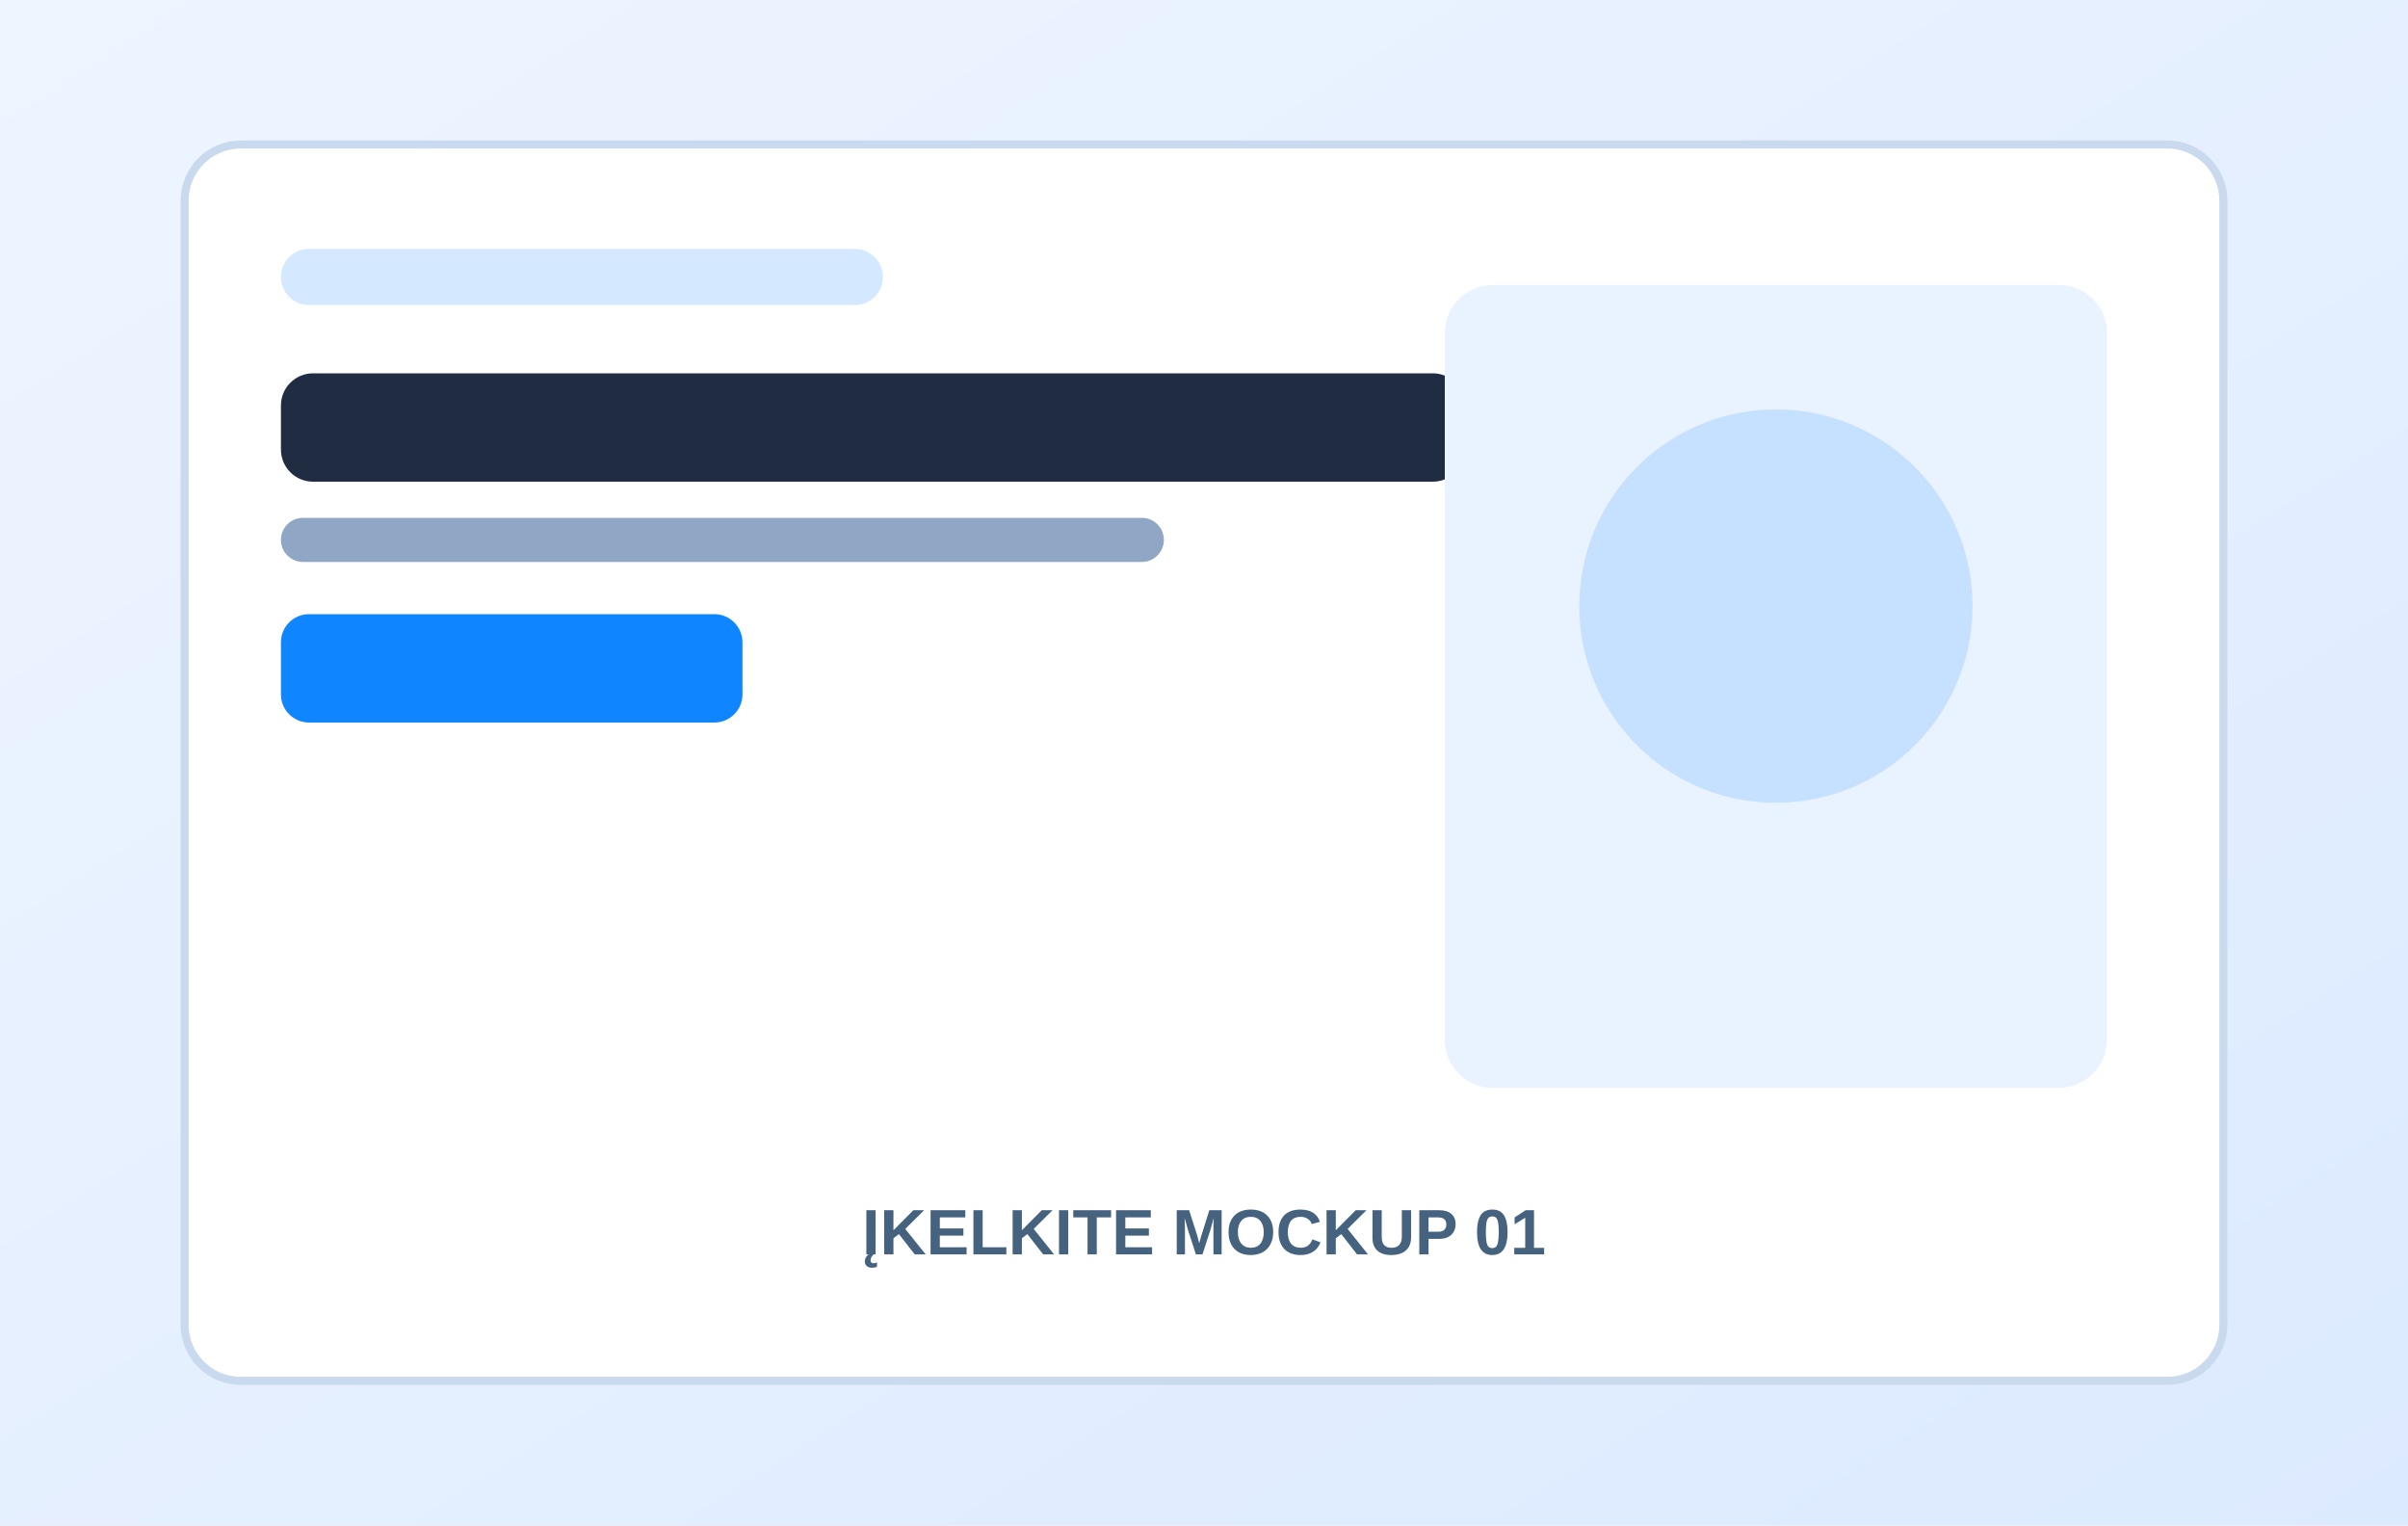
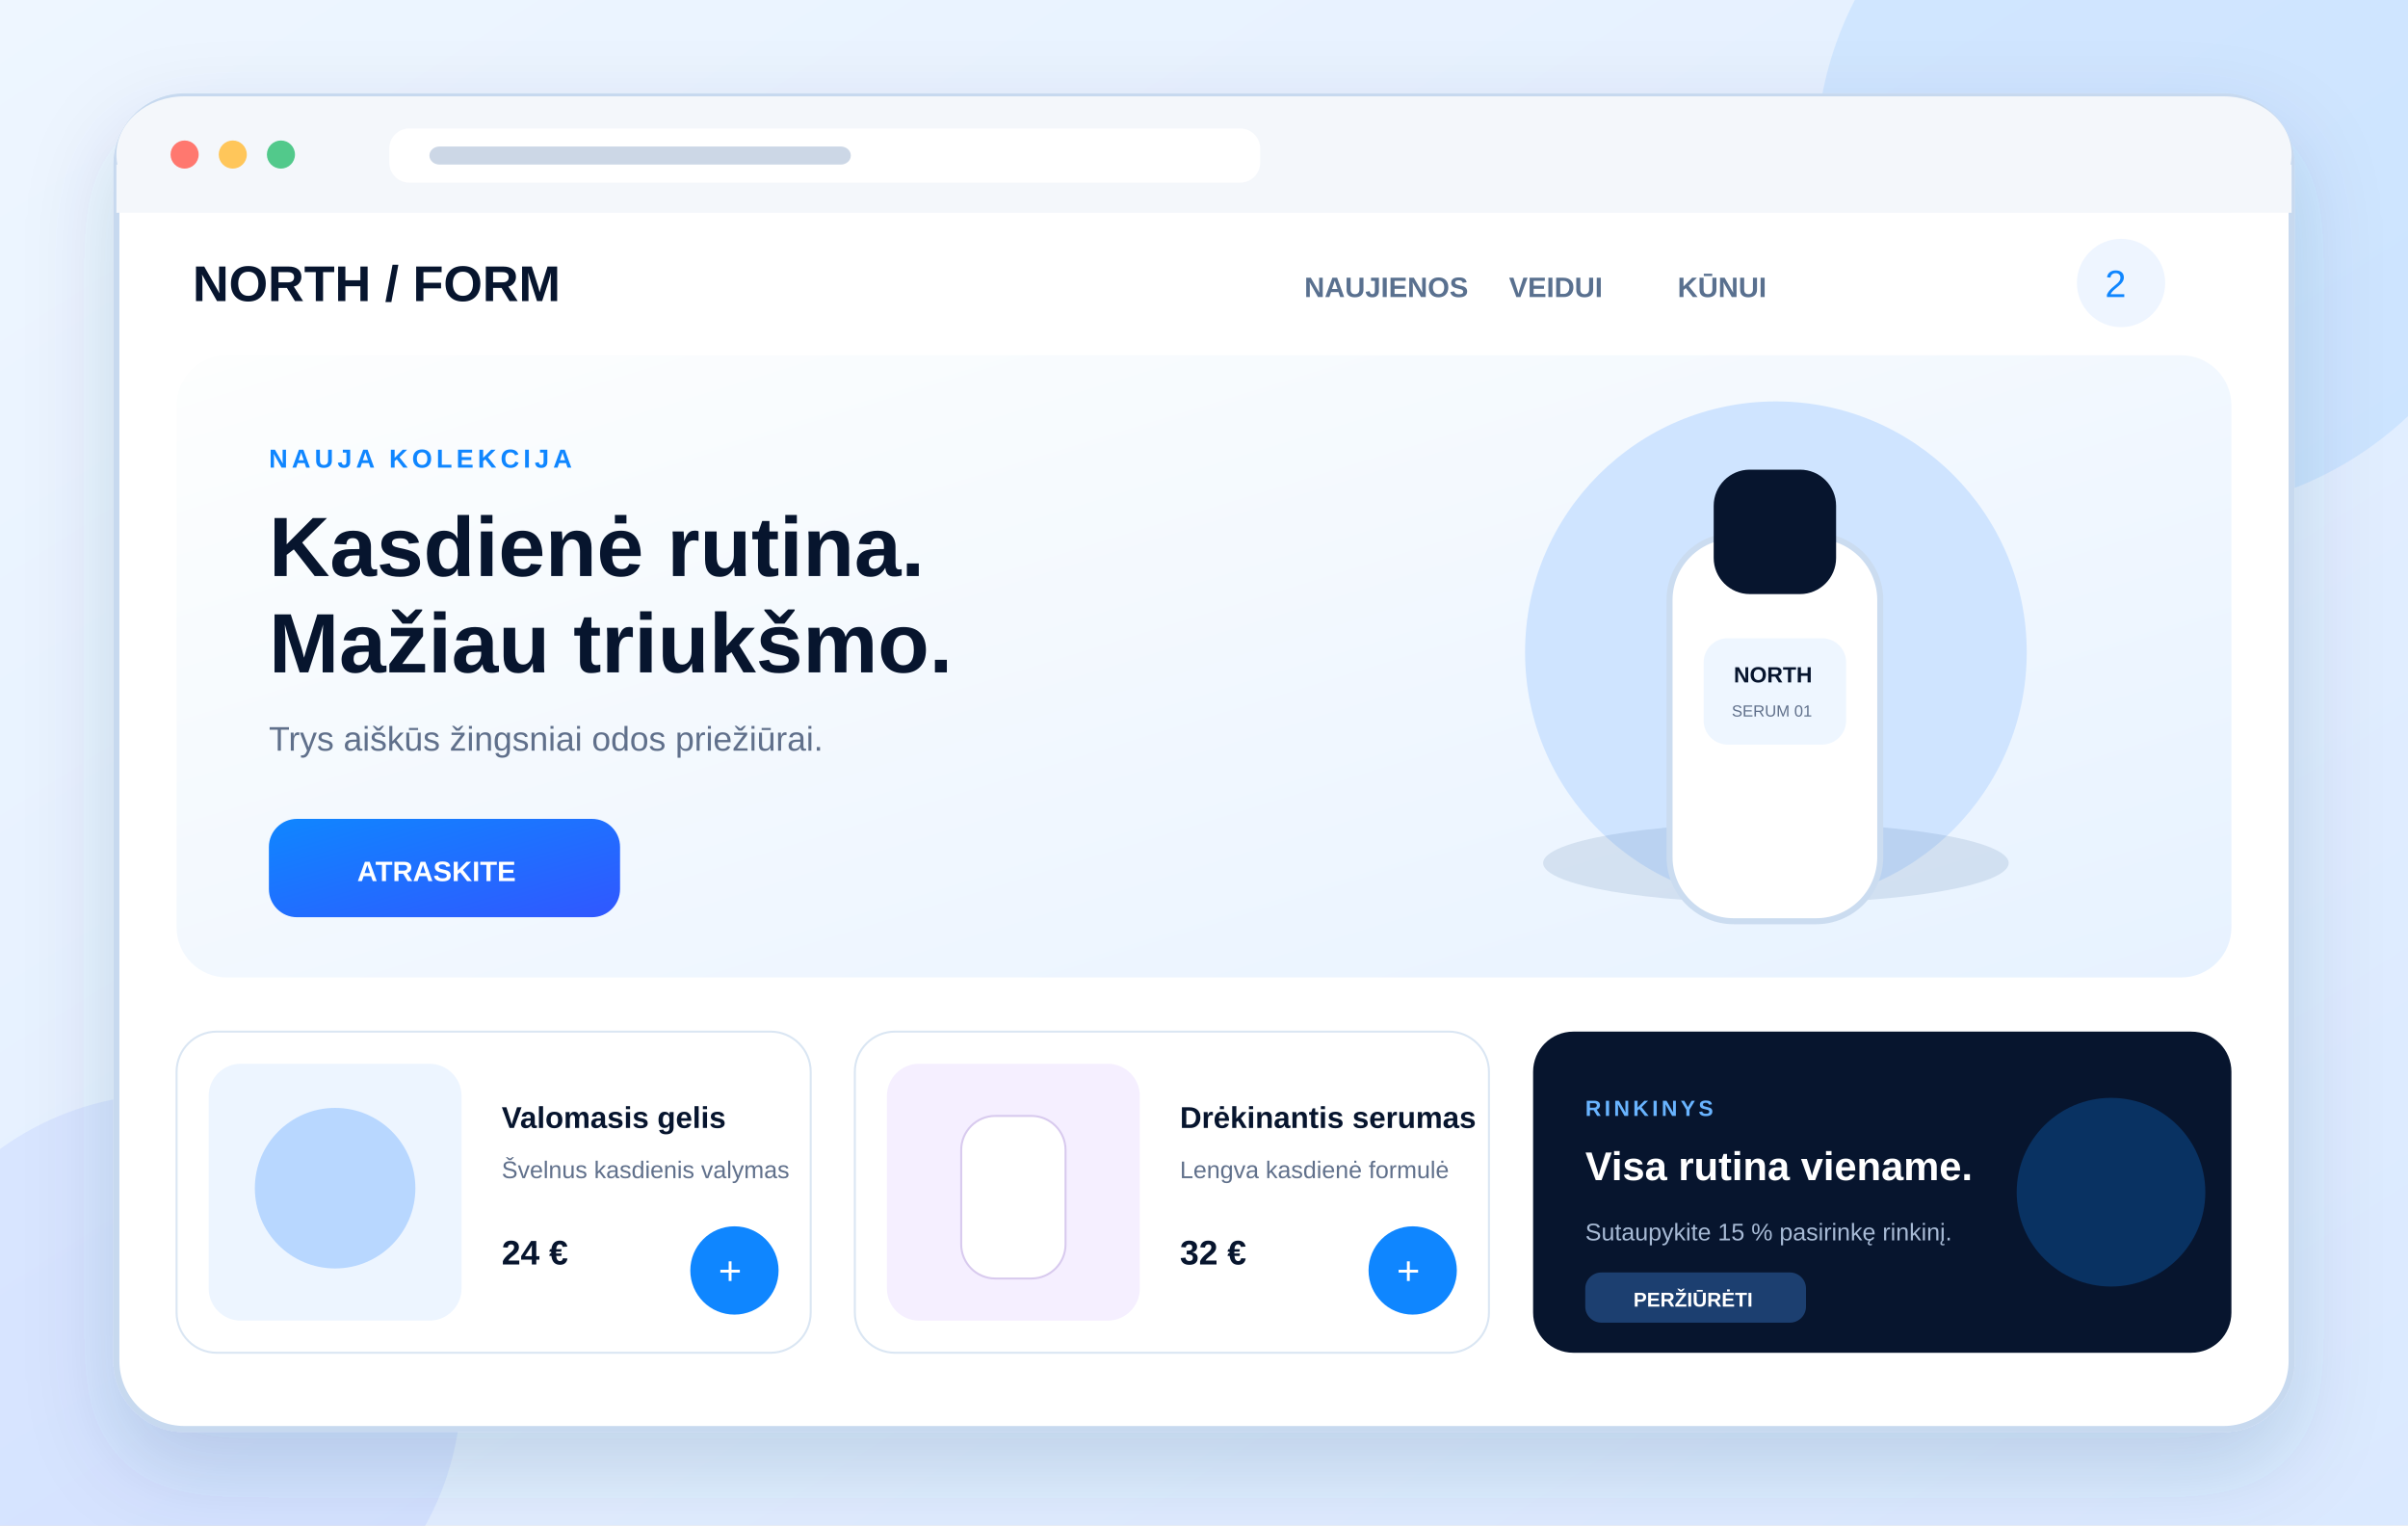
- <svg xmlns="http://www.w3.org/2000/svg" viewBox="0 0 1200 760">
+ <svg xmlns="http://www.w3.org/2000/svg" viewBox="0 0 1200 760" role="img" aria-labelledby="t d">
  <defs>
-     <linearGradient id="g" x1="0" y1="0" x2="1" y2="1">
-       <stop stop-color="#eef5ff" />
-       <stop offset="1" stop-color="#dceaff" />
+     <linearGradient id="bg" x1="0" y1="0" x2="1" y2="1">
+       <stop stop-color="#eef6ff" />
+       <stop offset="1" stop-color="#dae9ff" />
    </linearGradient>
+     <linearGradient id="hero" x1="0" y1="0" x2="1" y2="1">
+       <stop stop-color="#fdfefe" />
+       <stop offset="1" stop-color="#e7f2ff" />
+     </linearGradient>
+     <linearGradient id="blue" x1="0" y1="0" x2="1" y2="1">
+       <stop stop-color="#0f86ff" />
+       <stop offset="1" stop-color="#3157ff" />
+     </linearGradient>
+     <filter id="shadow" x="-30%" y="-30%" width="160%" height="160%">
+       <feDropShadow dx="0" dy="18" stdDeviation="22" flood-color="#173a6c" flood-opacity=".16" />
+     </filter>
+     <filter id="soft" x="-30%" y="-30%" width="160%" height="160%">
+       <feGaussianBlur stdDeviation="24" />
+     </filter>
  </defs>
-   <rect width="1200" height="760" fill="url(#g)" />
-   <rect x="92" y="72" width="1016" height="616" rx="28" fill="#fff" stroke="#c9d9ee" stroke-width="4" />
-   <rect x="140" y="124" width="300" height="28" rx="14" fill="#0f86ff" opacity=".18" />
-   <rect x="140" y="186" width="590" height="54" rx="16" fill="#07152e" opacity=".9" />
-   <rect x="140" y="258" width="440" height="22" rx="11" fill="#8fa6c4" />
-   <rect x="140" y="306" width="230" height="54" rx="14" fill="#0f86ff" />
-   <rect x="720" y="142" width="330" height="400" rx="24" fill="#e9f2ff" />
-   <circle cx="885" cy="302" r="98" fill="#0f86ff" opacity=".16" />
-   <text x="600" y="625" text-anchor="middle" font-family="Arial,sans-serif" font-size="32" font-weight="700" fill="#45627f">ĮKELKITE MOCKUP 01</text>
+   <rect width="1200" height="760" fill="url(#bg)" />
+   <circle cx="1080" cy="80" r="175" fill="#0f86ff" opacity=".10" />
+   <circle cx="85" cy="690" r="145" fill="#3157ff" opacity=".08" />
+   <g filter="url(#shadow)">
+     <rect x="58" y="48" width="1084" height="664" rx="34" fill="#fff" stroke="#c7d9ef" stroke-width="3" />
+   </g>
+   <rect x="58" y="48" width="1084" height="58" rx="34" fill="#f4f7fb" />
+   <rect x="58" y="82" width="1084" height="24" fill="#f4f7fb" />
+   <circle cx="92" cy="77" r="7" fill="#ff786f" />
+   <circle cx="116" cy="77" r="7" fill="#ffc65a" />
+   <circle cx="140" cy="77" r="7" fill="#52c98b" />
+   <rect x="194" y="64" width="434" height="27" rx="10" fill="#fff" />
+   <rect x="214" y="73" width="210" height="9" rx="5" fill="#ccd7e6" />
+   <g font-family="Arial,sans-serif">
+     <text x="96" y="150" fill="#07152e" font-size="25" font-weight="800">NORTH / FORM</text>
+     <text x="650" y="148" fill="#59708f" font-size="14" font-weight="700">NAUJIENOS</text>
+     <text x="752" y="148" fill="#59708f" font-size="14" font-weight="700">VEIDUI</text>
+     <text x="836" y="148" fill="#59708f" font-size="14" font-weight="700">KŪNUI</text>
+     <circle cx="1057" cy="141" r="22" fill="#eef5ff" />
+     <text x="1049" y="148" fill="#0f86ff" font-size="19">2</text>
+   </g>
+   <rect x="88" y="177" width="1024" height="310" rx="25" fill="url(#hero)" />
+   <g font-family="Arial,sans-serif">
+     <text x="134" y="233" fill="#0f86ff" font-size="13" font-weight="800" letter-spacing="2">NAUJA KOLEKCIJA</text>
+     <text x="134" y="287" fill="#07152e" font-size="42" font-weight="700">Kasdienė rutina.</text>
+     <text x="134" y="335" fill="#07152e" font-size="42" font-weight="700">Mažiau triukšmo.</text>
+     <text x="134" y="374" fill="#60708b" font-size="17">Trys aiškūs žingsniai odos priežiūrai.</text>
+     <rect x="134" y="408" width="175" height="49" rx="14" fill="url(#blue)" />
+     <text x="178" y="439" fill="#fff" font-size="14" font-weight="800">ATRASKITE</text>
+   </g>
+   <circle cx="885" cy="325" r="125" fill="#cfe4ff" />
+   <ellipse cx="885" cy="430" rx="116" ry="20" fill="#164a86" opacity=".12" />
+   <g transform="translate(806 222)">
+     <rect x="26" y="45" width="105" height="192" rx="32" fill="#fff" stroke="#cbdcf0" stroke-width="3" />
+     <rect x="48" y="12" width="61" height="62" rx="18" fill="#07152e" />
+     <rect x="43" y="96" width="71" height="53" rx="12" fill="#eef6ff" />
+     <text x="58" y="118" font-family="Arial,sans-serif" font-size="11" font-weight="800" fill="#07152e">NORTH</text>
+     <text x="57" y="135" font-family="Arial,sans-serif" font-size="8" fill="#60708b">SERUM 01</text>
+   </g>
+   <g transform="translate(88 514)" font-family="Arial,sans-serif">
+     <g>
+       <rect width="316" height="160" rx="20" fill="#fff" stroke="#dae6f3" />
+       <rect x="16" y="16" width="126" height="128" rx="16" fill="#edf5ff" />
+       <circle cx="79" cy="78" r="40" fill="#b8d7ff" />
+       <text x="162" y="48" fill="#07152e" font-size="15" font-weight="800">Valomasis gelis</text>
+       <text x="162" y="73" fill="#60708b" font-size="12">Švelnus kasdienis valymas</text>
+       <text x="162" y="116" fill="#07152e" font-size="17" font-weight="800">24 €</text>
+       <circle cx="278" cy="119" r="22" fill="#0f86ff" />
+       <text x="270" y="126" fill="#fff" font-size="20">+</text>
+     </g>
+     <g transform="translate(338)">
+       <rect width="316" height="160" rx="20" fill="#fff" stroke="#dae6f3" />
+       <rect x="16" y="16" width="126" height="128" rx="16" fill="#f5efff" />
+       <rect x="53" y="42" width="52" height="81" rx="17" fill="#fff" stroke="#d8caee" />
+       <text x="162" y="48" fill="#07152e" font-size="15" font-weight="800">Drėkinantis serumas</text>
+       <text x="162" y="73" fill="#60708b" font-size="12">Lengva kasdienė formulė</text>
+       <text x="162" y="116" fill="#07152e" font-size="17" font-weight="800">32 €</text>
+       <circle cx="278" cy="119" r="22" fill="#0f86ff" />
+       <text x="270" y="126" fill="#fff" font-size="20">+</text>
+     </g>
+     <g transform="translate(676)">
+       <rect width="348" height="160" rx="20" fill="#07152e" />
+       <text x="26" y="42" fill="#69b4ff" font-size="11" font-weight="800" letter-spacing="1.6">RINKINYS</text>
+       <text x="26" y="74" fill="#fff" font-size="20" font-weight="700">Visa rutina viename.</text>
+       <text x="26" y="104" fill="#a7bad5" font-size="12">Sutaupykite 15 % pasirinkę rinkinį.</text>
+       <rect x="26" y="120" width="110" height="25" rx="8" fill="#1c3f70" />
+       <text x="50" y="137" fill="#fff" font-size="10" font-weight="800">PERŽIŪRĖTI</text>
+       <circle cx="288" cy="80" r="47" fill="#0f86ff" opacity=".25" />
+     </g>
+   </g>
</svg>
